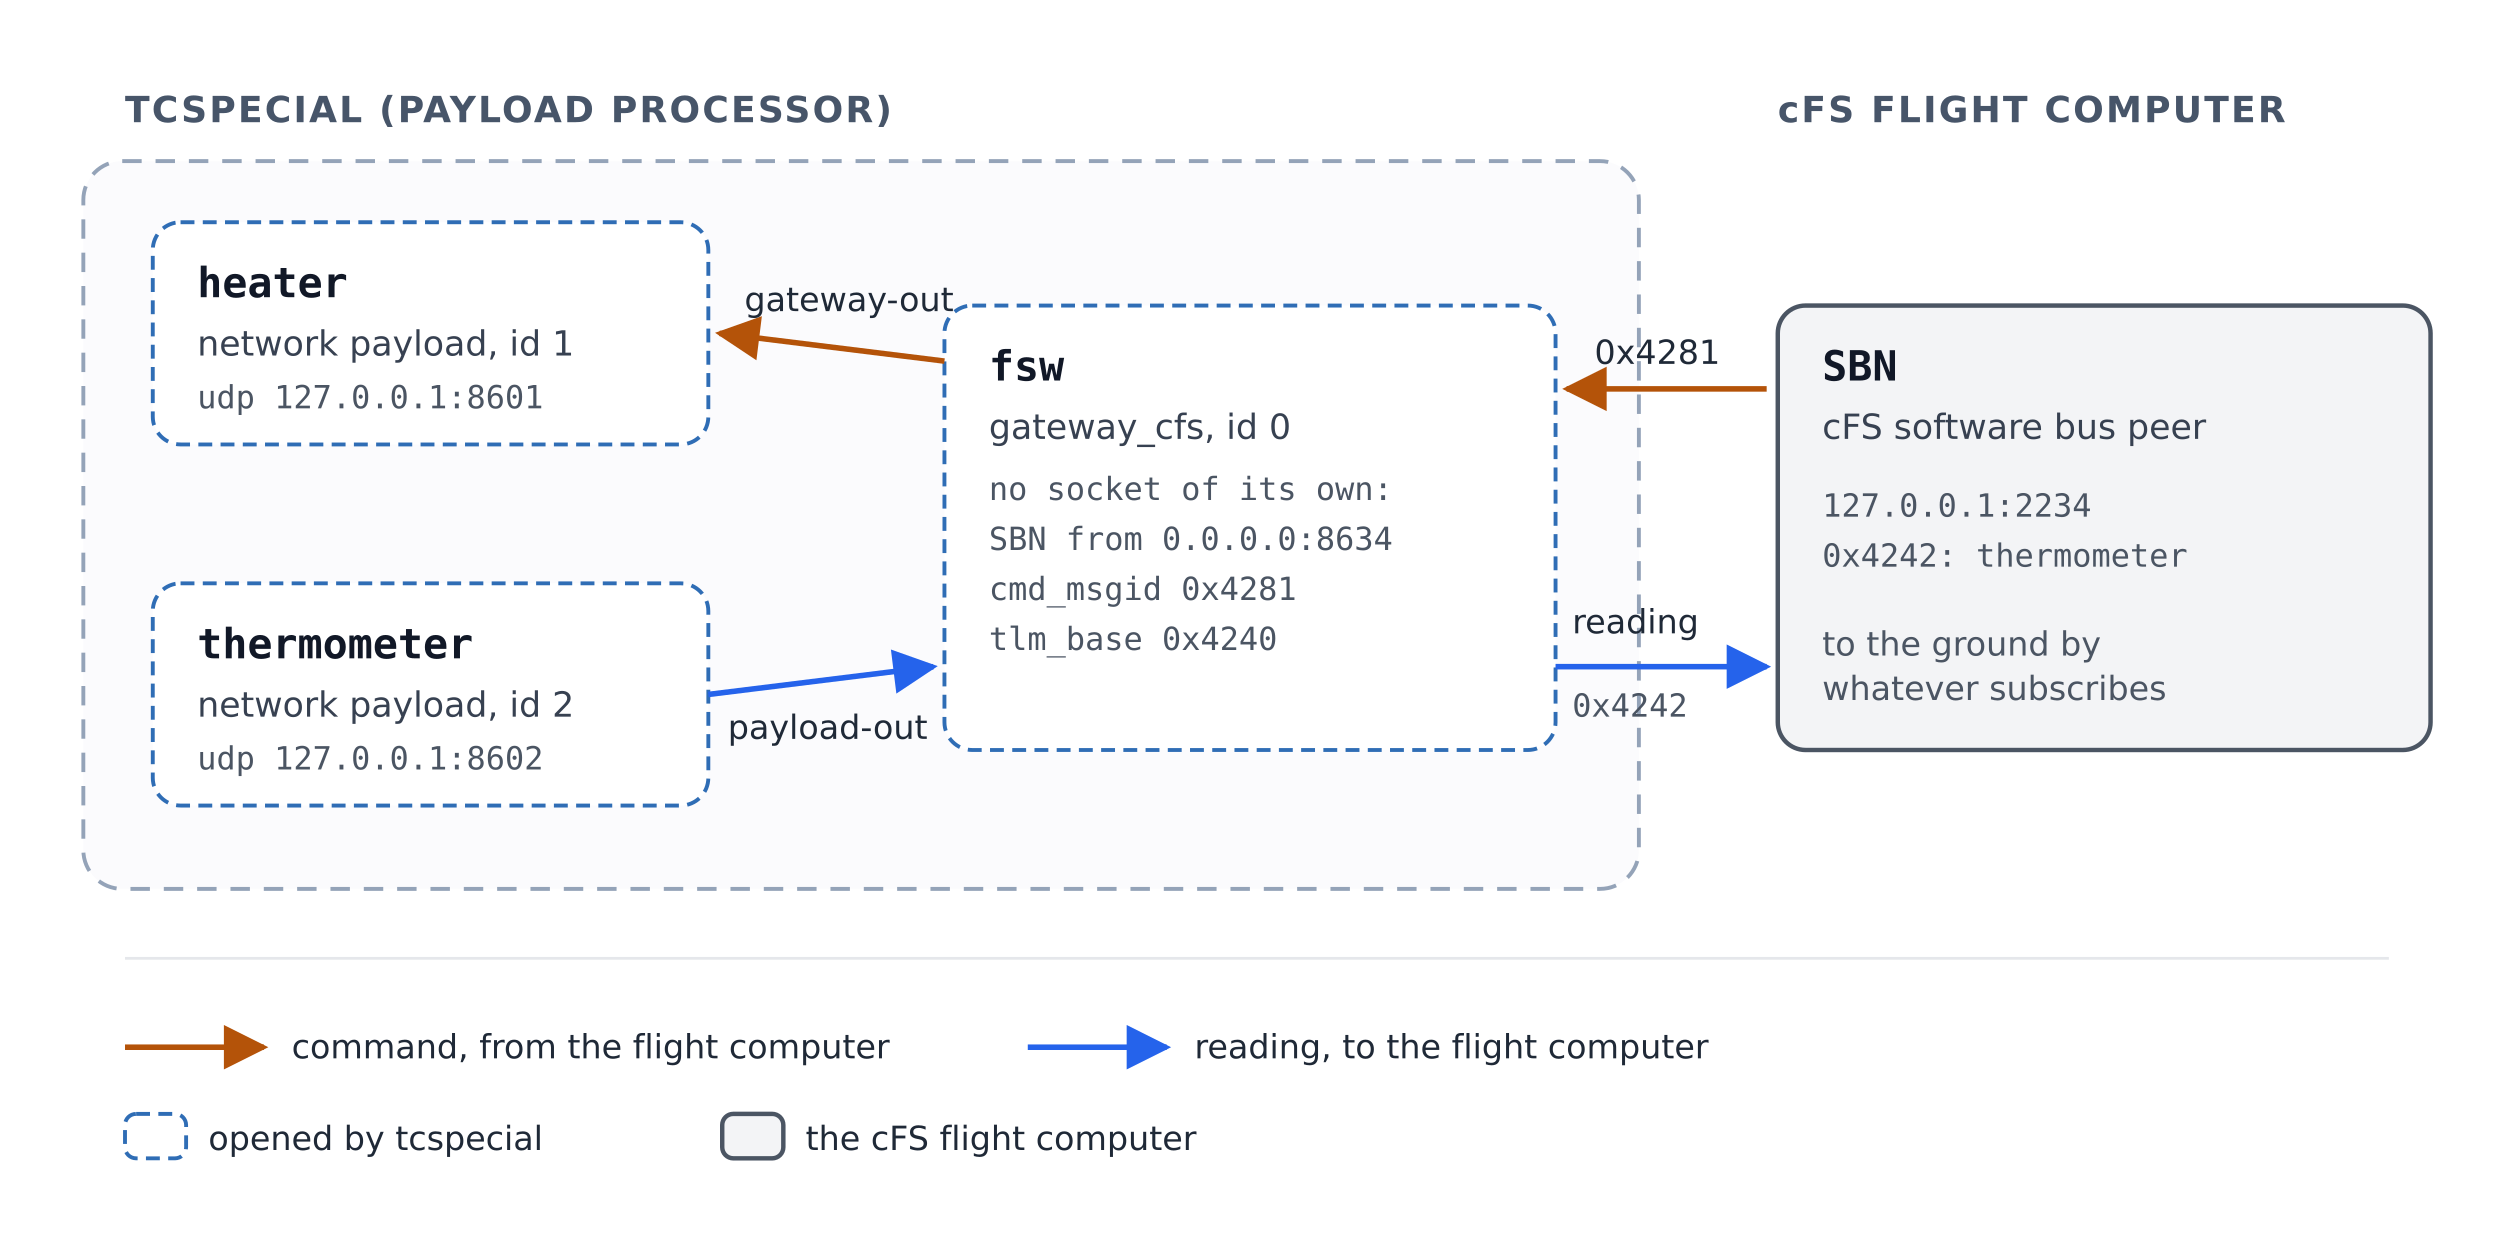
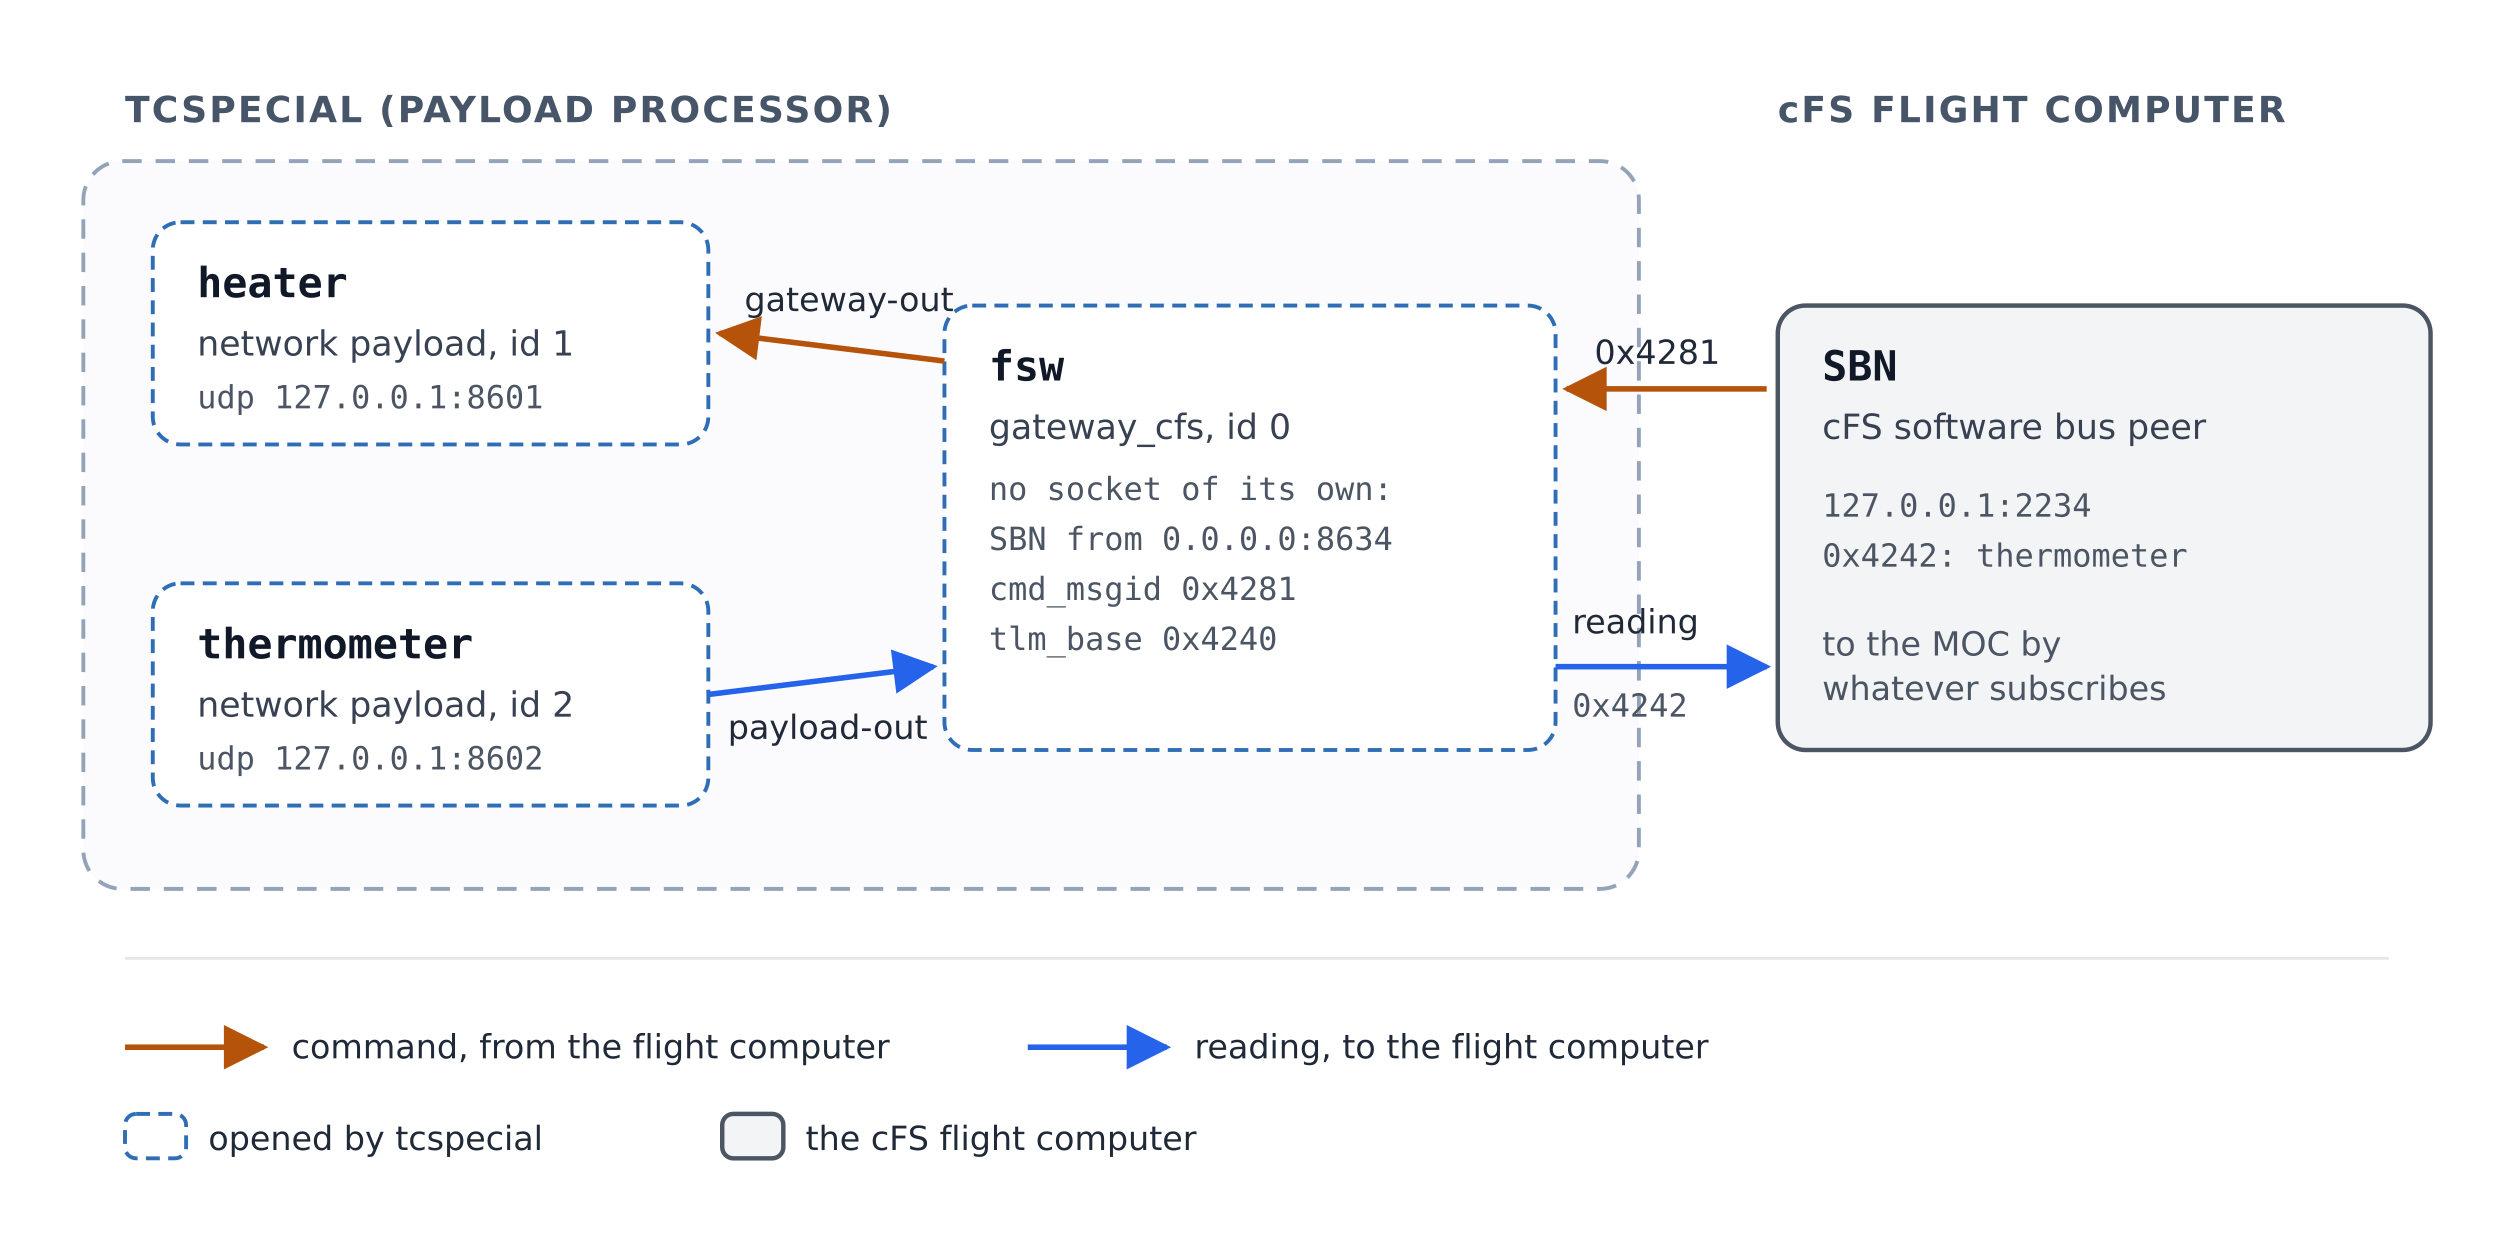
<svg xmlns="http://www.w3.org/2000/svg" width="900" height="450" viewBox="0 0 900 450" role="img" aria-labelledby="title desc">
  <defs>
    <style>
      text { font-family: "DejaVu Sans", Helvetica, Arial, sans-serif; fill: #111827; }
      .name { font-family: "DejaVu Sans Mono", Menlo, Consolas, monospace; font-size: 15px; font-weight: bold; }
      .kind { font-size: 12.5px; fill: #374151; }
      .detail { font-family: "DejaVu Sans Mono", Menlo, Consolas, monospace; font-size: 11.5px; fill: #4b5563; }
      .heading { font-size: 13px; font-weight: bold; fill: #475569; letter-spacing: 0.06em; }
      .label { font-size: 12px; fill: #1f2937; }
      .note { font-size: 12px; fill: #4b5563; }
      .socket { fill: #ffffff; stroke: #2f6db5; stroke-width: 1.4; stroke-dasharray: 5 3; }
      .ground { fill: #f3f4f6; stroke: #4b5563; stroke-width: 1.6; }
      .boundary { fill: #fbfbfd; stroke: #94a3b8; stroke-width: 1.4; stroke-dasharray: 7 5; }
      .up { fill: none; stroke: #b45309; stroke-width: 2; }
      .down { fill: none; stroke: #2563eb; stroke-width: 2; }
    </style>
    <marker id="arrow-amber" viewBox="0 0 10 10" refX="9" refY="5" markerWidth="8" markerHeight="8" orient="auto-start-reverse">
      <path d="M0,0 L10,5 L0,10 z" fill="#b45309" />
    </marker>
    <marker id="arrow-blue" viewBox="0 0 10 10" refX="9" refY="5" markerWidth="8" markerHeight="8" orient="auto-start-reverse">
      <path d="M0,0 L10,5 L0,10 z" fill="#2563eb" />
    </marker>
  </defs>
  <rect width="900" height="450" fill="#ffffff" />
  <text class="heading" x="45" y="44">TCSPECIAL (PAYLOAD PROCESSOR)</text>
  <text class="heading" x="640" y="44">cFS FLIGHT COMPUTER</text>
  <rect class="boundary" x="30" y="58" width="560" height="262" rx="14" />
  <rect class="socket" x="55" y="80" width="200" height="80" rx="10" />
  <text class="name" x="71" y="107">heater</text>
  <text class="kind" x="71" y="128">network payload, id 1</text>
  <text class="detail" x="71" y="147">udp 127.0.0.1:8601</text>
  <rect class="socket" x="55" y="210" width="200" height="80" rx="10" />
  <text class="name" x="71" y="237">thermometer</text>
  <text class="kind" x="71" y="258">network payload, id 2</text>
  <text class="detail" x="71" y="277">udp 127.0.0.1:8602</text>
  <rect class="socket" x="340" y="110" width="220" height="160" rx="10" />
  <text class="name" x="356" y="137">fsw</text>
  <text class="kind" x="356" y="158">gateway_cfs, id 0</text>
  <text class="detail" x="356" y="180">no socket of its own:</text>
  <text class="detail" x="356" y="198">  SBN from 0.0.0.0:8634</text>
  <text class="detail" x="356" y="216">cmd_msgid 0x4281</text>
  <text class="detail" x="356" y="234">tlm_base  0x4240</text>
  <rect class="ground" x="640" y="110" width="235" height="160" rx="10" />
  <text class="name" x="656" y="137">SBN</text>
  <text class="kind" x="656" y="158">cFS software bus peer</text>
  <text class="detail" x="656" y="186">127.0.0.1:2234</text>
  <text class="detail" x="656" y="204">0x4242: thermometer</text>
-   <text class="note" x="656" y="236">to the ground by</text>
+   <text class="note" x="656" y="236">to the MOC by</text>
  <text class="note" x="656" y="252">whatever subscribes</text>
  <path class="up" d="M636,140 L564,140" marker-end="url(#arrow-amber)" />
  <text class="label" x="574" y="131">0x4281</text>
  <path class="up" d="M340,130 L259,120" marker-end="url(#arrow-amber)" />
  <text class="label" x="268" y="112">gateway-out</text>
  <path class="down" d="M255,250 L336,240" marker-end="url(#arrow-blue)" />
  <text class="label" x="262" y="266">payload-out</text>
  <path class="down" d="M560,240 L636,240" marker-end="url(#arrow-blue)" />
  <text class="label" x="566" y="228">reading</text>
  <text class="detail" x="566" y="258">0x4242</text>
  <line x1="45" y1="345" x2="860" y2="345" stroke="#e5e7eb" stroke-width="1" />
  <path class="up" d="M45,377 L95,377" marker-end="url(#arrow-amber)" />
  <text class="label" x="105" y="381">command, from the flight computer</text>
  <path class="down" d="M370,377 L420,377" marker-end="url(#arrow-blue)" />
  <text class="label" x="430" y="381">reading, to the flight computer</text>
  <rect class="socket" x="45" y="401" width="22" height="16" rx="4" />
  <text class="label" x="75" y="414">opened by tcspecial</text>
  <rect class="ground" x="260" y="401" width="22" height="16" rx="4" />
  <text class="label" x="290" y="414">the cFS flight computer</text>
</svg>
